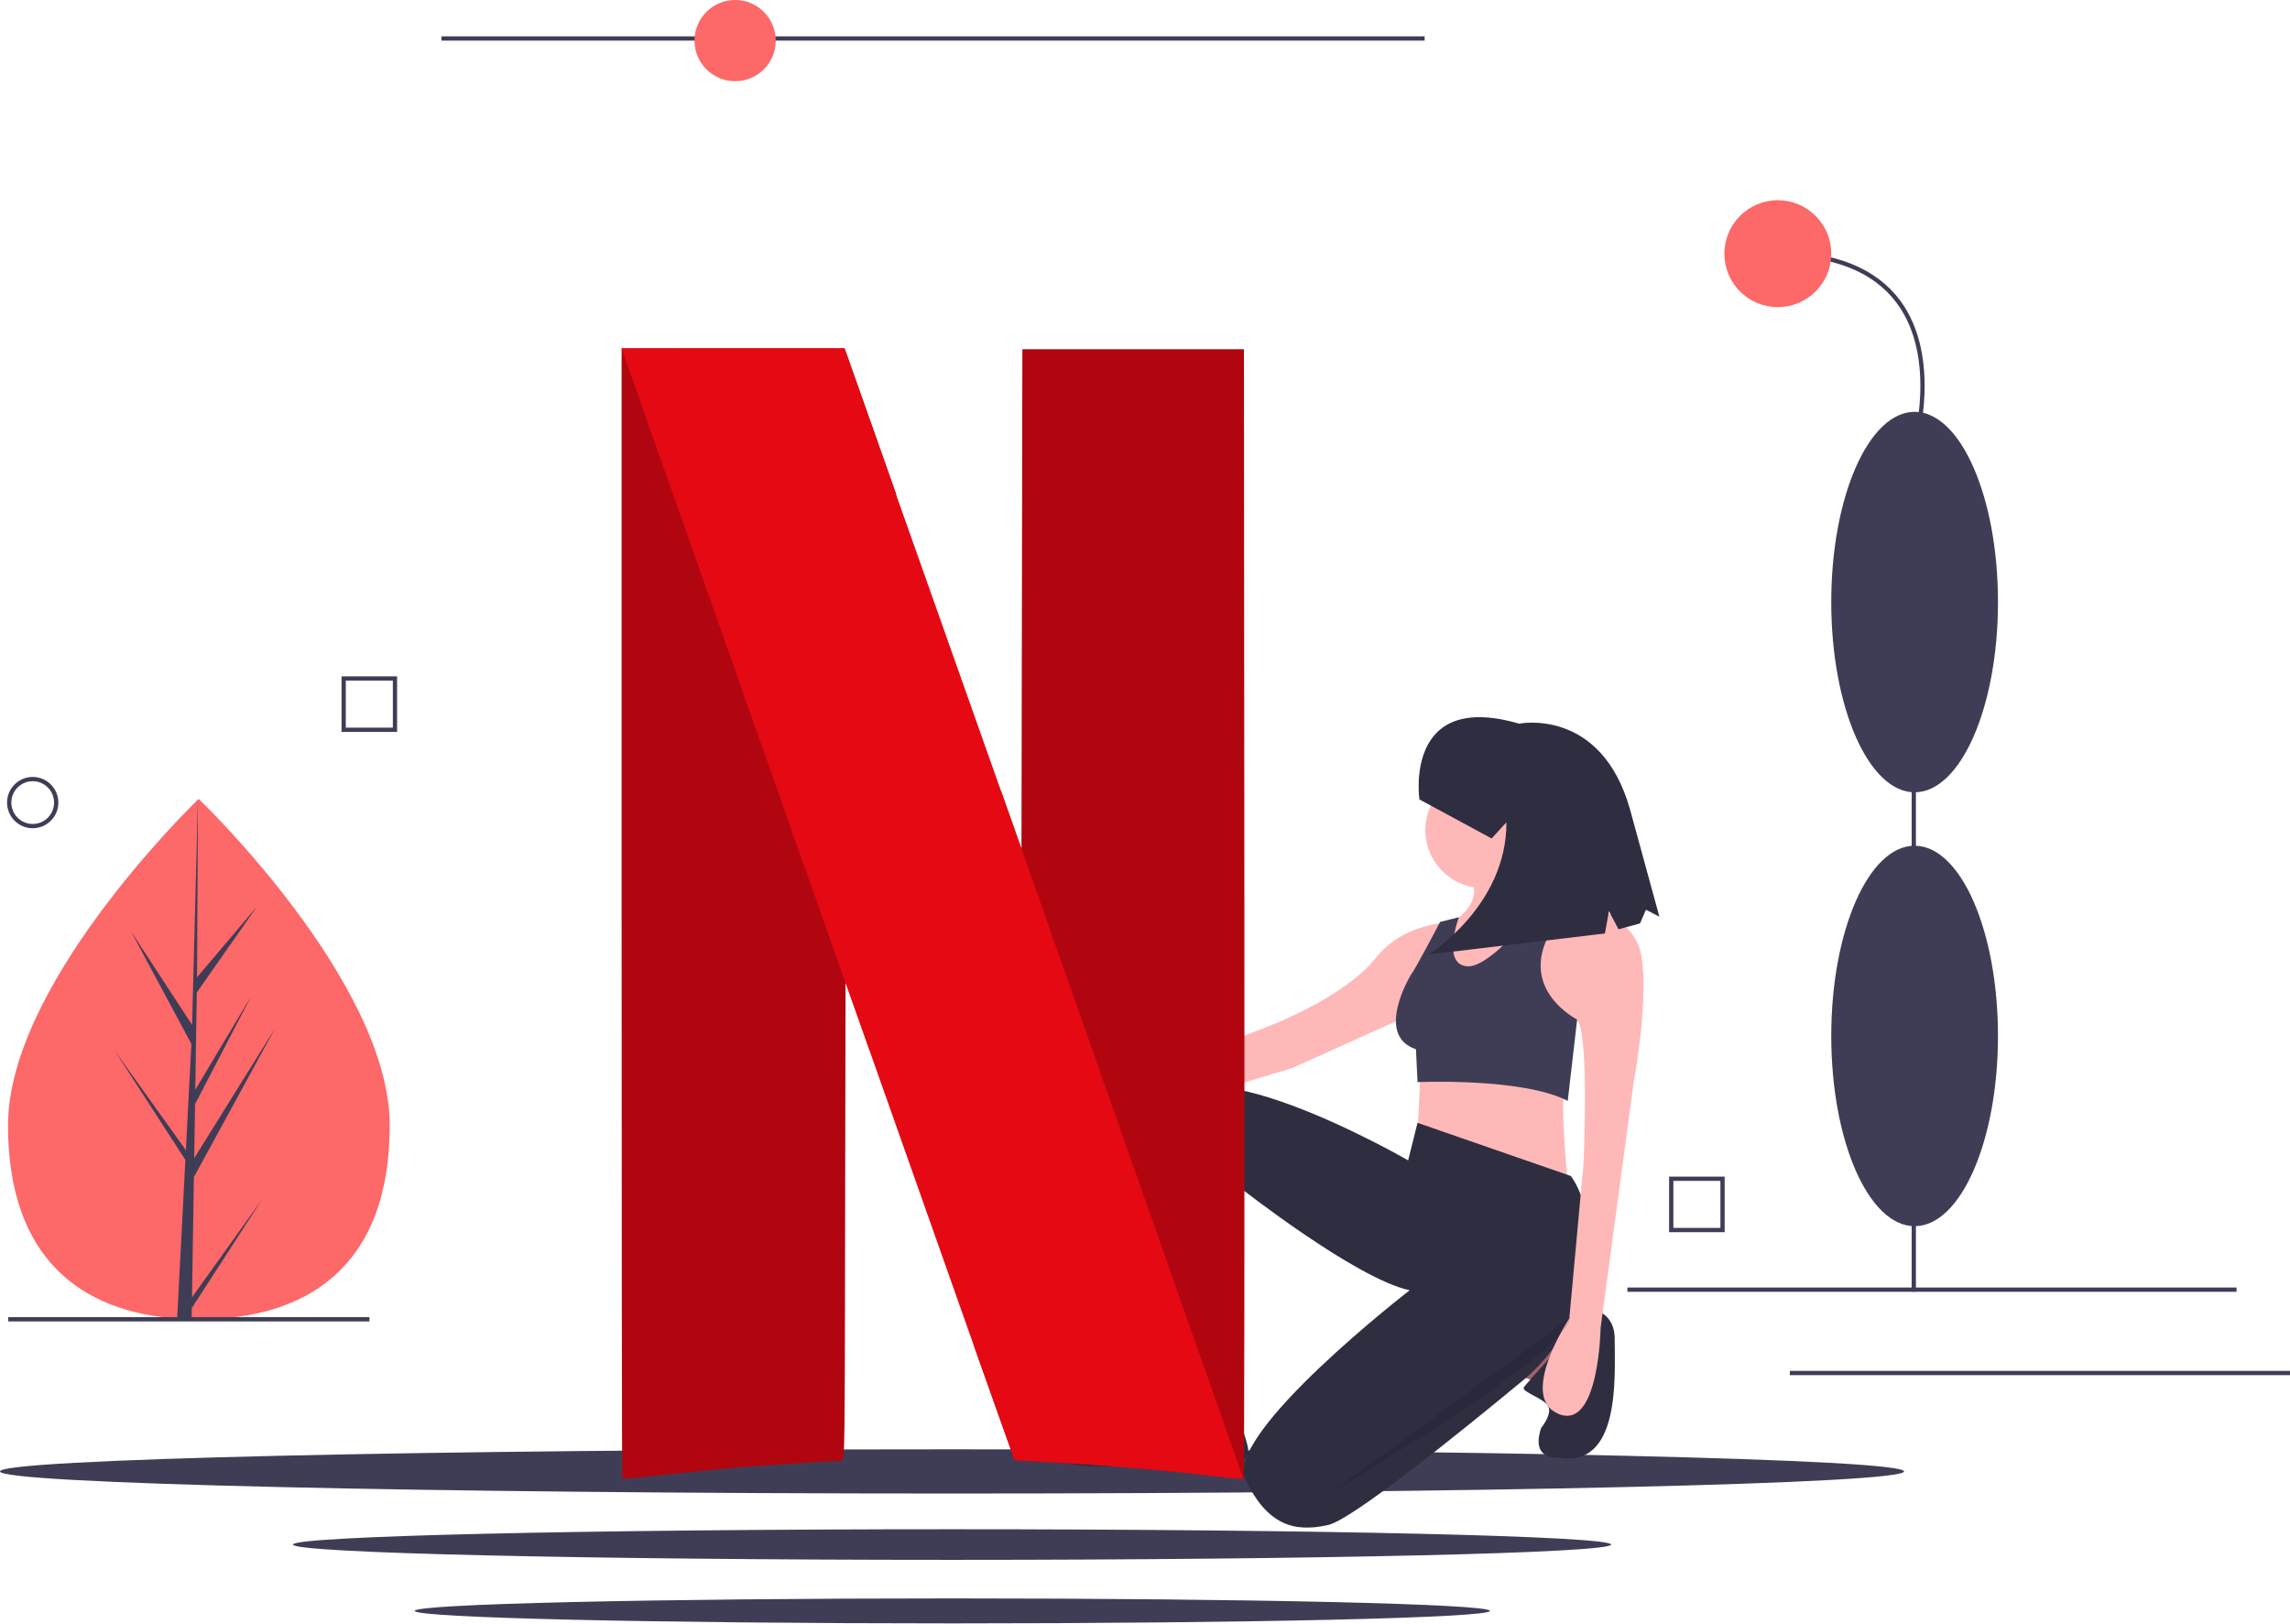
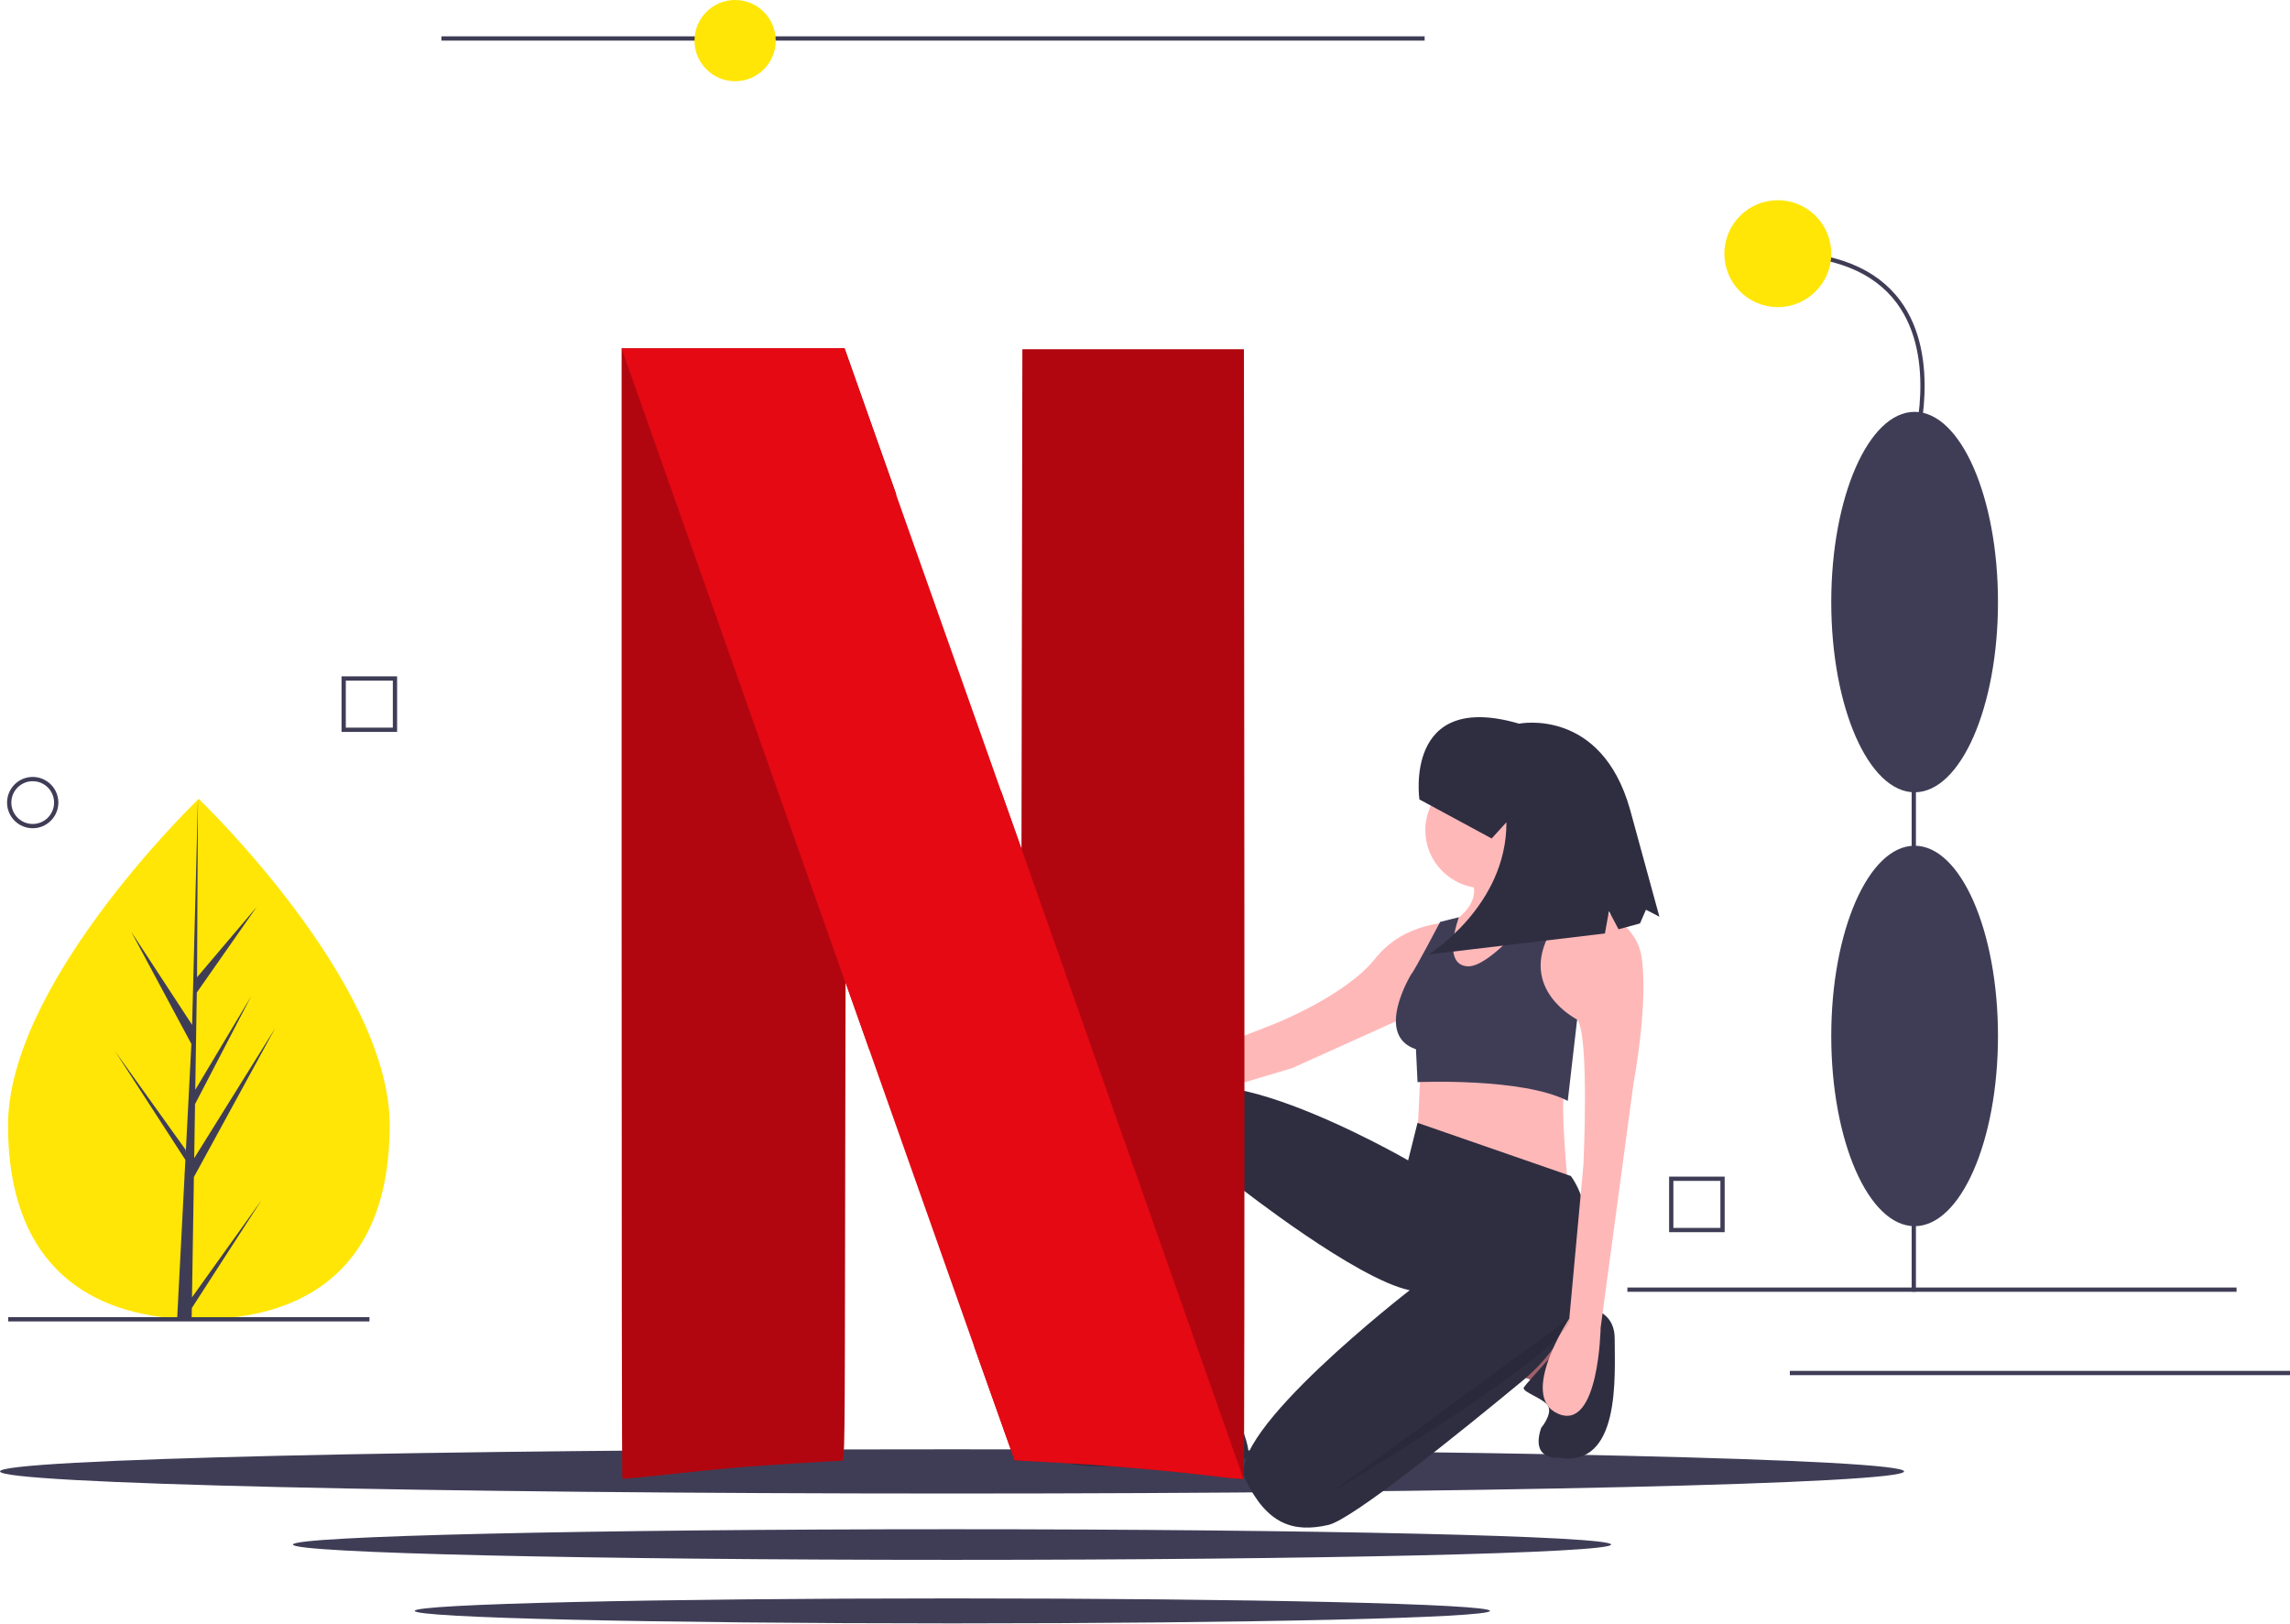
- <svg xmlns="http://www.w3.org/2000/svg" id="a661a32f-c611-43a1-9e61-6cb14e85c52e" data-name="Layer 1" width="1004.253" height="711.943" viewBox="0 0 1004.253 711.943">
+ <svg xmlns="http://www.w3.org/2000/svg" width="1004.253" height="711.943" viewBox="0 0 1004.253 711.943" role="img" artist="Katerina Limpitsouni" source="https://undraw.co/">
  <rect x="713.674" y="564.648" width="267.145" height="1.875" fill="#3f3d56" />
  <rect x="784.913" y="601.205" width="219.34" height="1.875" fill="#3f3d56" />
  <rect x="838.334" y="231.233" width="1.875" height="335.244" fill="#3f3d56" />
  <ellipse cx="839.633" cy="454.323" rx="36.557" ry="83.424" fill="#3f3d56" />
  <ellipse cx="839.633" cy="264.04" rx="36.557" ry="83.424" fill="#3f3d56" />
  <path d="M938.404,289.911l-1.796-.538c.114-.379,11.135-38.147-6.962-62.461-10.221-13.732-27.76-20.695-52.131-20.695V204.343c24.999,0,43.046,7.219,53.64,21.457C949.812,250.876,938.52,289.524,938.404,289.911Z" transform="translate(-97.87337 -94.02835)" fill="#3f3d56" />
-   <circle cx="779.642" cy="111.252" r="23.434" fill="#fd6868" />
+   <circle cx="779.642" cy="111.252" r="23.434" fill="#ffe606" />
  <path d="M854.21,634.409H829.839V610.038H854.21ZM831.714,632.534h20.622V611.913H831.714Z" transform="translate(-97.87337 -94.02835)" fill="#3f3d56" />
-   <path d="M268.773,587.551c.031,63.031-37.43,85.054-83.649,85.077q-1.61.001-3.205-.034-3.213-.068-6.359-.29c-41.716-2.933-74.139-26.053-74.167-84.671-.029-60.663,77.465-137.256,83.277-142.919.005,0,.005,0,.01-.005.221-.216.334-.324.334-.324S268.743,524.525,268.773,587.551Z" transform="translate(-97.87337 -94.02835)" fill="#fd6868" />
+   <path d="M268.773,587.551c.031,63.031-37.43,85.054-83.649,85.077q-1.61.001-3.205-.034-3.213-.068-6.359-.29c-41.716-2.933-74.139-26.053-74.167-84.671-.029-60.663,77.465-137.256,83.277-142.919.005,0,.005,0,.01-.005.221-.216.334-.324.334-.324S268.743,524.525,268.773,587.551Z" transform="translate(-97.87337 -94.02835)" fill="#ffe606" />
  <path d="M182.074,662.988l30.588-42.782-30.663,47.477-.08,4.911q-3.213-.068-6.359-.29l3.267-63.058-.026-.488.056-.093.31-5.959L148.382,555.141l30.876,43.101.078,1.264,2.468-47.643L155.445,502.709l26.679,40.782,2.546-98.778.01-.329 0.0.324-.394,77.896,26.197-30.894-26.307,37.602-.673,42.66,24.466-40.95-24.561,47.222-.374,23.721,35.507-57.002-35.642,65.278Z" transform="translate(-97.87337 -94.02835)" fill="#3f3d56" />
  <rect x="3.607" y="577.648" width="158.412" height="1.875" fill="#3f3d56" />
  <rect x="193.576" y="15.935" width="431.182" height="1.875" fill="#3f3d56" />
-   <circle cx="322.379" cy="17.81" r="17.81" fill="#fd6868" />
+   <circle cx="322.379" cy="17.81" r="17.81" fill="#ffe606" />
  <path d="M112.22,457.256A11.248,11.248,0,1,1,123.468,446.008,11.261,11.261,0,0,1,112.22,457.256Zm0-20.622a9.374,9.374,0,1,0,9.374,9.374A9.384,9.384,0,0,0,112.22,436.635Z" transform="translate(-97.87337 -94.02835)" fill="#3f3d56" />
  <path d="M272.023,415.023H247.651V390.651h24.371Zm-22.496-1.875h20.622V392.526H249.526Z" transform="translate(-97.87337 -94.02835)" fill="#3f3d56" />
  <ellipse cx="417.5" cy="645.299" rx="417.5" ry="9.697" fill="#3f3d56" />
  <ellipse cx="417.5" cy="677.375" rx="289.038" ry="6.714" fill="#3f3d56" />
  <ellipse cx="417.632" cy="706.467" rx="235.781" ry="5.477" fill="#3f3d56" />
  <path d="M720.887,562.423l-1.372,28.822,65.879,21.96s-3.431-36.371-1.372-39.802Z" transform="translate(-97.87337 -94.02835)" fill="#ffb8b8" />
  <polygon points="515.96 596.722 509.784 620.74 538.606 620.74 538.606 596.722 515.96 596.722" fill="#ffb8b8" />
  <polygon points="665.561 603.107 678.599 607.702 685.461 590.471 673.795 581.281 665.561 603.107" fill="#a0616a" />
  <path d="M786.538,667.227s19.442-2.554,19.442,13.915,2.745,56.958-24.705,52.154c0,0-12.352,1.372-7.549-13.039,0,0,4.89-5.862,3.131-9.45s-12.052-6.333-10.68-8.392,16.47-18.528,16.47-18.528Z" transform="translate(-97.87337 -94.02835)" fill="#2f2e41" />
  <path d="M786.766,609.774,719.514,586.442,715.397,602.911s-100.877-58.33-107.054-18.529c0,0-5.49,32.253,2.745,74.8l.686,34.312s17.156,4.117,25.391.686l.686-37.057s6.862-24.018,3.431-42.547c0,0,51.468,40.488,74.8,45.292,0,0-81.663,63.134-72.055,83.035s21.273,23.332,36.371,19.901c10.404-2.365,56.982-39.926,84.936-63.05a79.261,79.261,0,0,0,28.934-65.192C793.769,625.459,791.668,616.636,786.766,609.774Z" transform="translate(-97.87337 -94.02835)" fill="#2f2e41" />
  <path d="M612.461,705.847s-.686-8.235-4.804-4.804-18.528,16.47-18.528,16.47-52.154,5.725-20.587,18.763a78.275,78.275,0,0,0,42.547-5.49s35.075,9.005,34.35.268-8.959-23.329-8.959-23.329-9.607,7.043-20.587-2.564Z" transform="translate(-97.87337 -94.02835)" fill="#2f2e41" />
  <circle cx="650.463" cy="364.086" r="25.391" fill="#ffb8b8" />
  <path d="M768.924,459.487s4.117,20.587,11.666,25.391l-41.861,49.409-15.784-15.097,11.666-20.587s13.039-7.549,8.921-17.842Z" transform="translate(-97.87337 -94.02835)" fill="#ffb8b8" />
  <path d="M784.021,486.937s30.195,6.176,33.626,26.077-3.431,56.272-3.431,56.272L799.805,676.339s-.686,45.292-18.529,37.743,4.804-41.861,4.804-41.861L792.256,604.97s2.745-56.958-2.745-63.82l-21.96-6.862S772.355,488.995,784.021,486.937Z" transform="translate(-97.87337 -94.02835)" fill="#ffb8b8" />
  <path d="M734.612,498.603s-20.587-.686-33.626,15.784-44.606,28.822-44.606,28.822l-78.918,30.881s-14.411-25.391-23.332-16.47,16.47,31.567,28.136,28.822,82.349-24.018,82.349-24.018l56.272-25.391Z" transform="translate(-97.87337 -94.02835)" fill="#ffb8b8" />
  <path d="M779.526,483.243s-26.386,35.261-38.052,34.575-3.809-21.536-3.809-21.536L729.43,498.34s-11.288,21.536-12.661,22.909c0,0-16.47,26.763,2.059,32.94l.686,14.411s45.978-2.059,65.879,8.235l4.117-35.685s-26.077-13.039-11.666-38.429c0,0,5.112-13.301,10.602-14.674Z" transform="translate(-97.87337 -94.02835)" fill="#3f3d56" />
  <path d="M786.423,671.878,681.428,748.737S787.109,686.29,786.423,671.878Z" transform="translate(-97.87337 -94.02835)" opacity="0.1" />
  <ellipse cx="676.883" cy="362.027" rx="1.982" ry="4.461" fill="#ffb8b8" />
  <path d="M720.342,444.63s-7.117-48.065,43.705-33.235c0,0,35.953-7.313,48.652,37.591l12.889,47.078-5.9-3.066-2.608,6.002-9.416,2.578-4.203-7.958-1.771,9.797L724.342,512.63s34.315-21.193,34.159-57.992l-6.477,7.113Z" transform="translate(-97.87337 -94.02835)" fill="#2f2e41" />
-   <path id="bf2f48d4-d76c-43f7-acff-29e29e6968d0" data-name="path4155" d="M546.222,247.18l-.196,109.557-.196,109.557-8.999-25.433V440.797L525.159,684.693c11.477,32.346,17.607,49.627,17.673,49.692s6.586.456,14.477.848c23.868,1.174,53.474,3.717,75.973,6.521,5.217.652,9.651.978,9.978.717s.391-111.775.326-247.874l-.196-247.417h-97.167Z" transform="translate(-97.87337 -94.02835)" fill="#b1060f" />
-   <path id="bfab83f1-a1e5-4c79-84d8-61287c2d74b0" data-name="path4157" d="M370.474,246.854v247.678c0,136.229.13,247.808.326,248.004s8.608-.652,18.781-1.761,24.194-2.543,31.172-3.13c10.695-.913,42.78-2.935,46.431-3,1.109,0,1.174-5.543,1.304-104.927l.196-104.927,7.76,21.911c1.174,3.391,1.565,4.434,2.739,7.76l11.673-243.83c-2.478-6.978-1.174-3.326-3.978-11.282-9.521-26.933-17.607-49.692-17.933-50.736l-.652-1.826H370.474Z" transform="translate(-97.87337 -94.02835)" fill="#b1060f" />
-   <path id="ed196cf9-a066-4498-9a77-a0c0f8894188" data-name="path5721" d="M370.474,246.854,468.619,524.987v-.13l7.76,21.911c43.106,122.013,66.256,187.487,66.387,187.617.065.065,6.586.456,14.477.848,23.868,1.174,53.474,3.717,75.973,6.521,5.152.652,9.651.978,9.912.717L545.831,466.23v.065l-8.999-25.433c-8.804-24.846-14.673-41.475-50.083-141.512-9.521-26.933-17.607-49.692-17.934-50.736l-.652-1.826H419.318l-48.844.065Z" transform="translate(-97.87337 -94.02835)" fill="#e50914" />
+   <path id="bf2f48d4-d76c-43f7-acff-29e29e6968d0-103" data-name="path4155" d="M546.222,247.18l-.196,109.557-.196,109.557-8.999-25.433V440.797L525.159,684.693c11.477,32.346,17.607,49.627,17.673,49.692s6.586.456,14.477.848c23.868,1.174,53.474,3.717,75.973,6.521,5.217.652,9.651.978,9.978.717s.391-111.775.326-247.874l-.196-247.417h-97.167Z" transform="translate(-97.87337 -94.02835)" fill="#b1060f" />
+   <path id="bfab83f1-a1e5-4c79-84d8-61287c2d74b0-104" data-name="path4157" d="M370.474,246.854v247.678c0,136.229.13,247.808.326,248.004s8.608-.652,18.781-1.761,24.194-2.543,31.172-3.13c10.695-.913,42.78-2.935,46.431-3,1.109,0,1.174-5.543,1.304-104.927l.196-104.927,7.76,21.911c1.174,3.391,1.565,4.434,2.739,7.76l11.673-243.83c-2.478-6.978-1.174-3.326-3.978-11.282-9.521-26.933-17.607-49.692-17.933-50.736l-.652-1.826H370.474Z" transform="translate(-97.87337 -94.02835)" fill="#b1060f" />
+   <path id="ed196cf9-a066-4498-9a77-a0c0f8894188-105" data-name="path5721" d="M370.474,246.854,468.619,524.987v-.13l7.76,21.911c43.106,122.013,66.256,187.487,66.387,187.617.065.065,6.586.456,14.477.848,23.868,1.174,53.474,3.717,75.973,6.521,5.152.652,9.651.978,9.912.717L545.831,466.23v.065l-8.999-25.433c-8.804-24.846-14.673-41.475-50.083-141.512-9.521-26.933-17.607-49.692-17.934-50.736l-.652-1.826H419.318l-48.844.065Z" transform="translate(-97.87337 -94.02835)" fill="#e50914" />
</svg>
